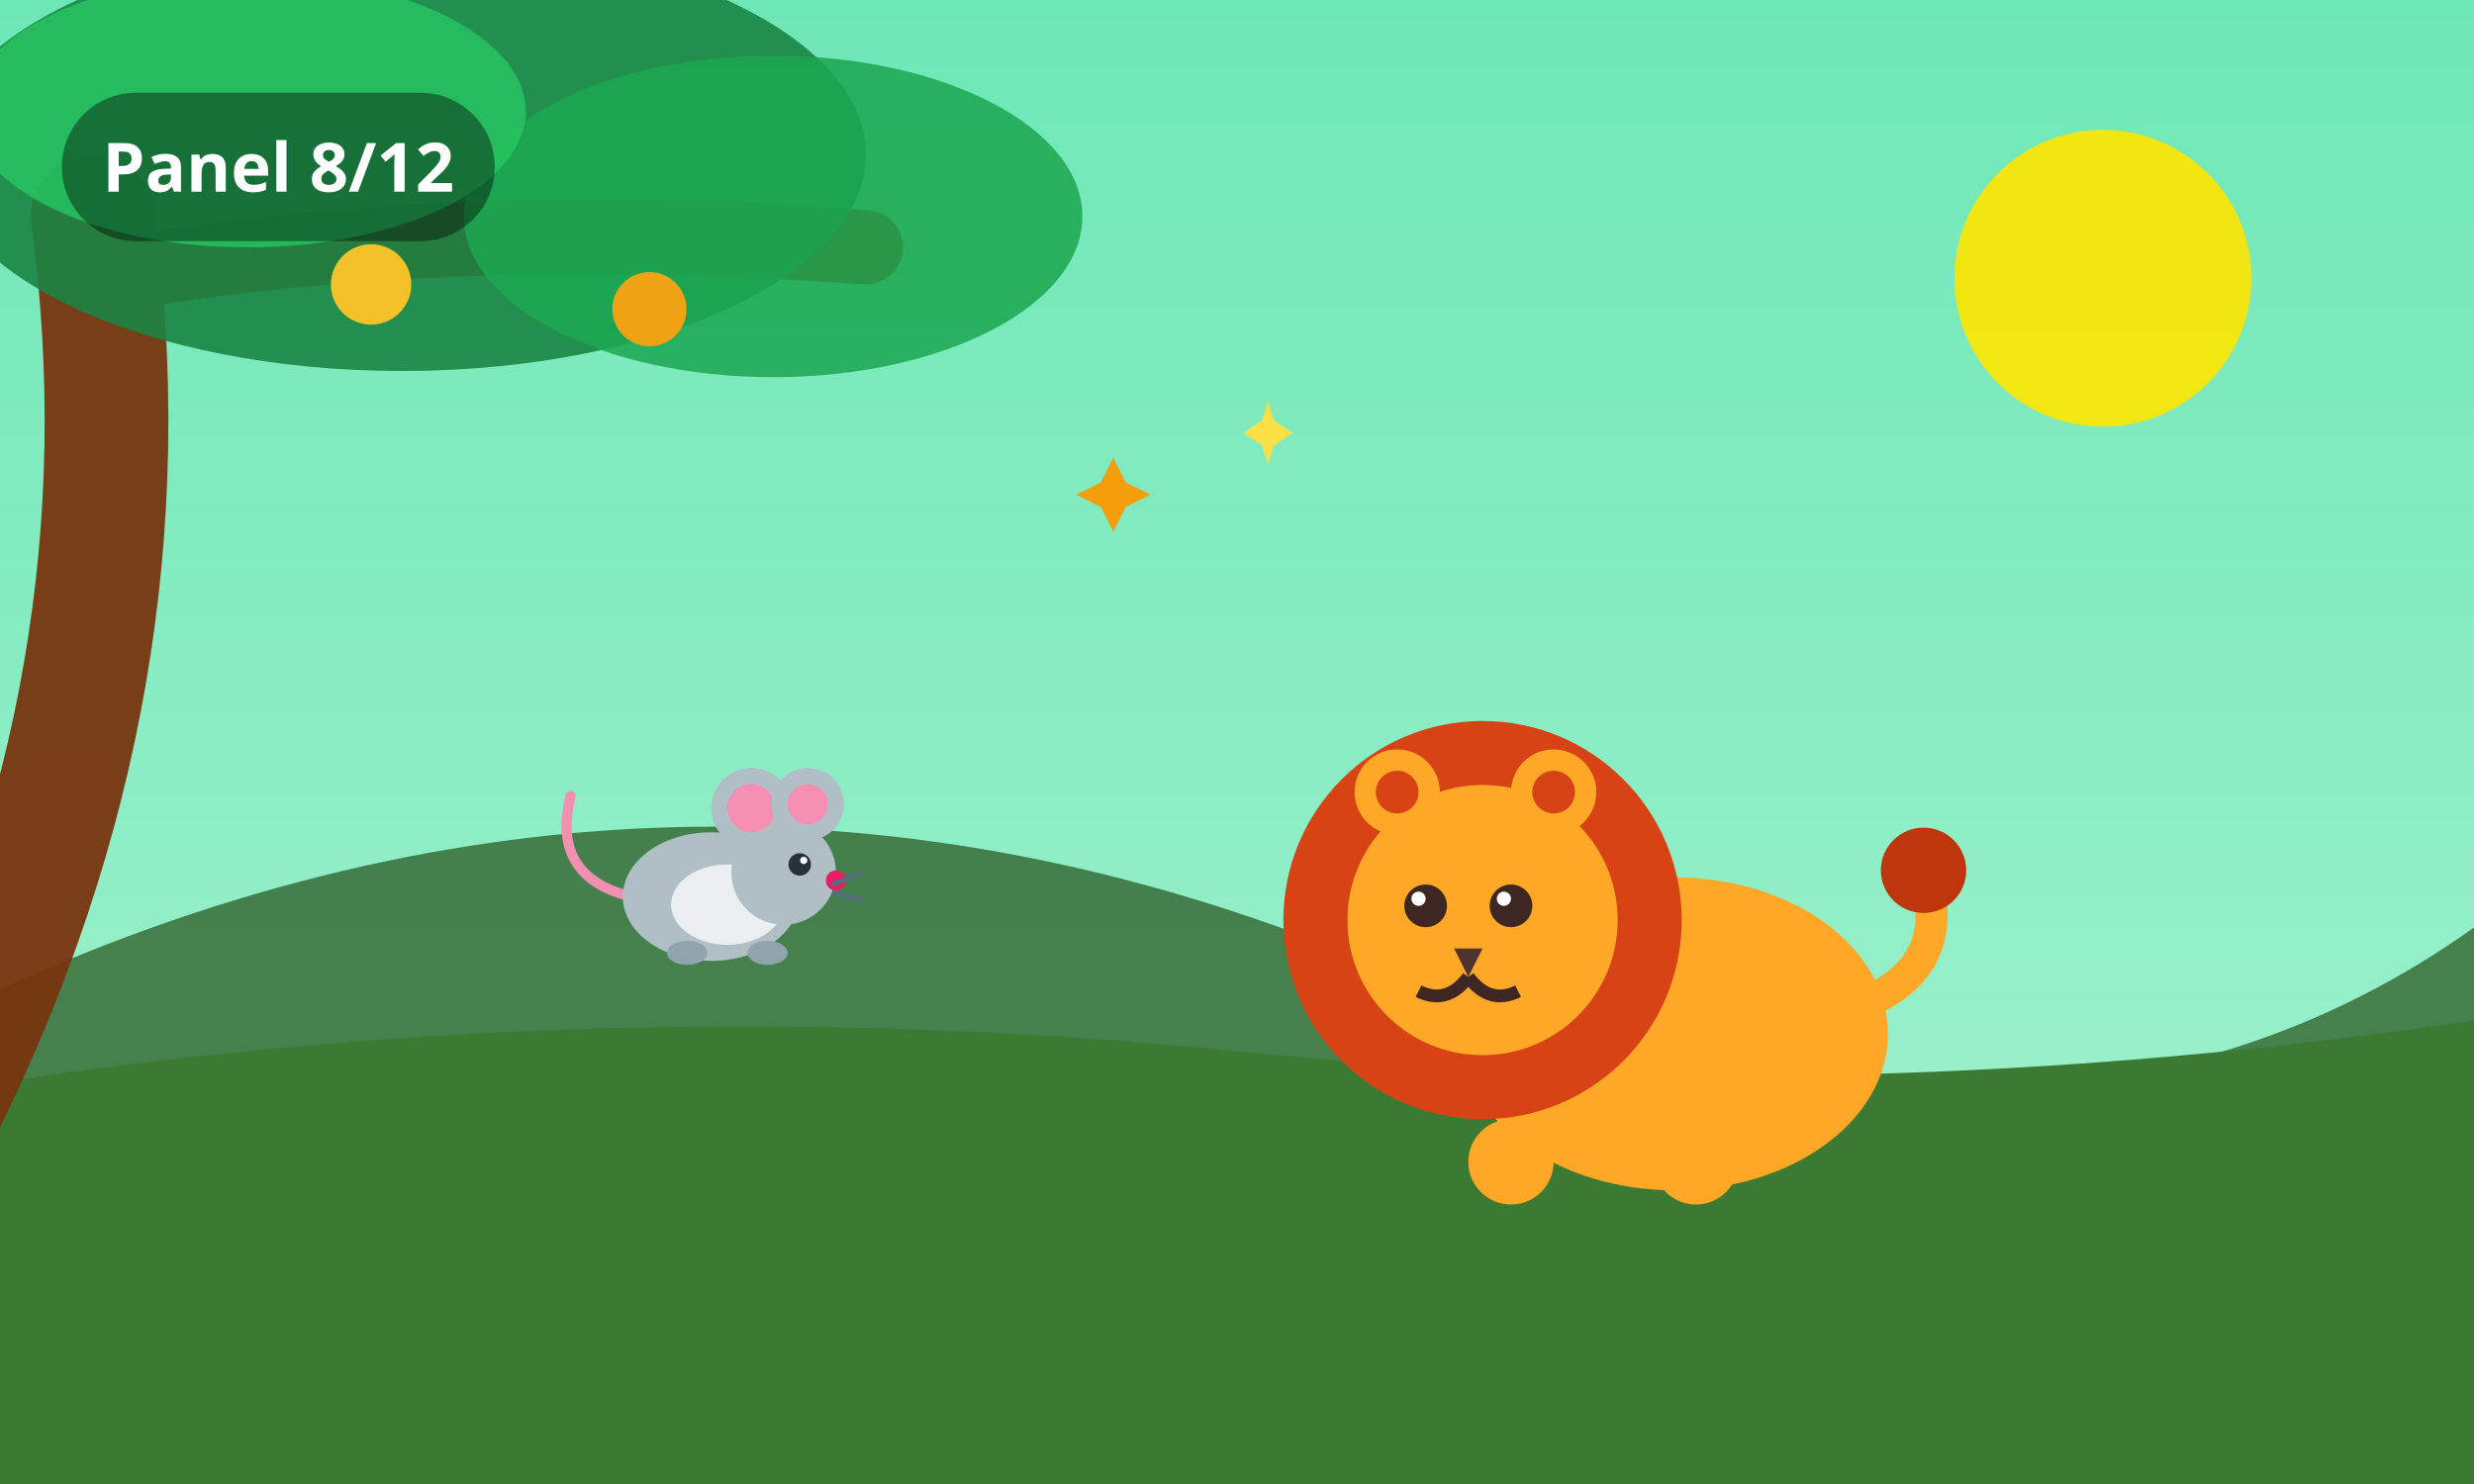
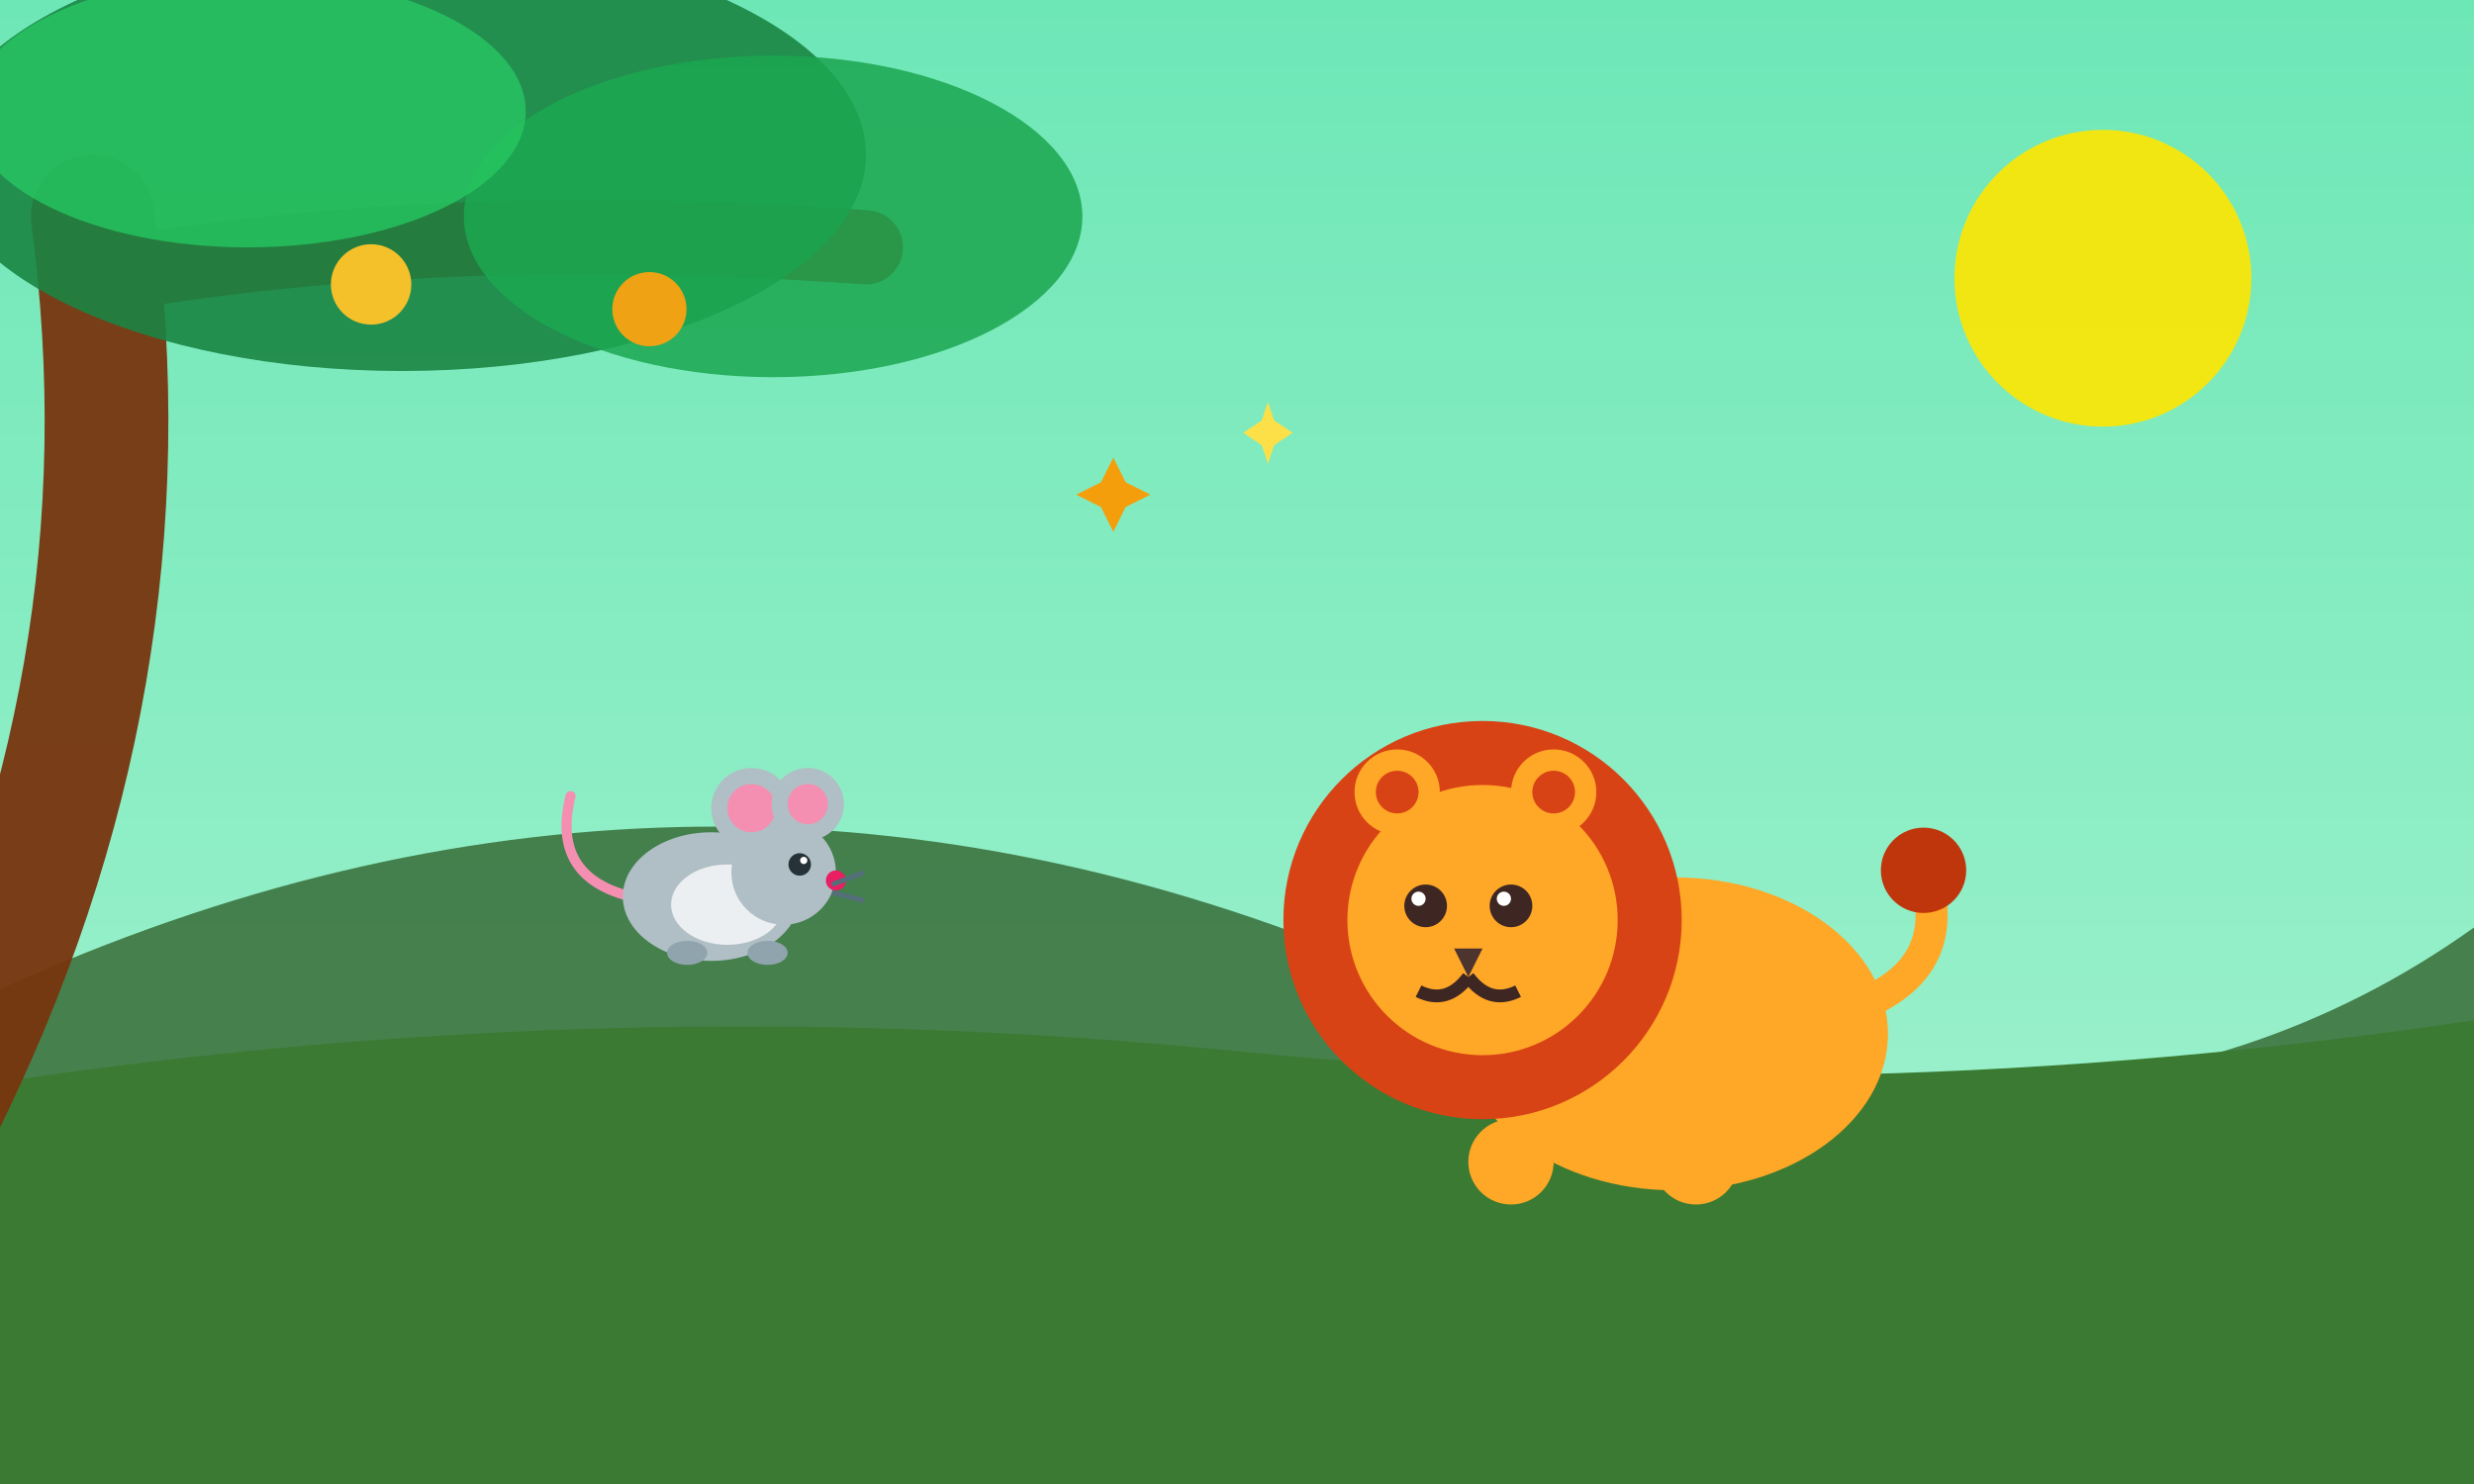
<svg xmlns="http://www.w3.org/2000/svg" viewBox="0 0 400 240" class="story-svg-canvas">
  <defs>
    <linearGradient id="skyGrad_7" x1="0%" y1="0%" x2="0%" y2="100%">
      <stop offset="0%" stop-color="#6ee7b7" />
      <stop offset="100%" stop-color="#a7f3d0" />
    </linearGradient>
  </defs>
  <rect width="400" height="240" fill="url(#skyGrad_7)" />
  <circle cx="340" cy="45" r="24" fill="#FFE600" opacity="0.9" />
  <path d="M 0 160 Q 110 110 220 155 T 400 150 L 400 240 L 0 240 Z" fill="#2B5B24" opacity="0.75" />
  <path d="M 0 175 Q 100 160 200 170 T 400 165 L 400 240 L 0 240 Z" fill="#3B7A32" />
  <g opacity="0.95">
    <path d="M-10 180 Q25 110 15 35" stroke="#78350F" stroke-width="20" fill="none" stroke-linecap="round" />
    <path d="M15 45 Q70 35 140 40" stroke="#78350F" stroke-width="12" fill="none" stroke-linecap="round" />
    <ellipse cx="65" cy="25" rx="75" ry="35" fill="#15803D" opacity="0.9" />
    <ellipse cx="125" cy="35" rx="50" ry="26" fill="#16A34A" opacity="0.85" />
    <ellipse cx="40" cy="18" rx="45" ry="22" fill="#22C55E" opacity="0.8" />
    <circle cx="60" cy="46" r="6.5" fill="#FBBF24" />
    <circle cx="105" cy="50" r="6" fill="#F59E0B" />
  </g>
  <g transform="translate(180, 80)">
    <path d="M0 -6 L2 -2 L6 0 L2 2 L0 6 L-2 2 L-6 0 L-2 -2 Z" fill="#F59E0B" />
    <path d="M25 -15 L26 -12 L29 -10 L26 -8 L25 -5 L24 -8 L21 -10 L24 -12 Z" fill="#FDE047" />
  </g>
  <g class="anim-character">
    <g transform="translate(115, 145) scale(0.65, 0.65) translate(-50, -50)">
      <path d="M30 50 Q10 45 15 25" stroke="#F48FB1" stroke-width="2.5" fill="none" stroke-linecap="round" />
      <ellipse cx="50" cy="50" rx="22" ry="16" fill="#B0BEC5" />
      <ellipse cx="54" cy="52" rx="14" ry="10" fill="#ECEFF1" />
      <circle cx="68" cy="44" r="13" fill="#B0BEC5" />
      <circle cx="60" cy="28" r="10" fill="#B0BEC5" />
      <circle cx="60" cy="28" r="6" fill="#F48FB1" />
      <circle cx="74" cy="27" r="9" fill="#B0BEC5" />
      <circle cx="74" cy="27" r="5" fill="#F48FB1" />
      <circle cx="72" cy="42" r="2.8" fill="#263238" />
      <circle cx="73" cy="41" r="0.9" fill="#FFFFFF" />
      <circle cx="81" cy="46" r="2.5" fill="#E91E63" />
      <path d="M80 47 L88 44 M80 49 L88 51" stroke="#546E7A" stroke-width="1.2" />
      <ellipse cx="44" cy="64" rx="5" ry="3" fill="#90A4AE" />
      <ellipse cx="64" cy="64" rx="5" ry="3" fill="#90A4AE" />
    </g>
  </g>
  <g class="anim-character">
    <g transform="translate(265, 158) scale(-1.15, 1.15) translate(-50, -50)">
      <path d="M22 55 Q5 50 10 35" stroke="#FFA726" stroke-width="4.5" fill="none" stroke-linecap="round" />
      <circle cx="10" cy="35" r="6" fill="#BF360C" />
      <ellipse cx="45" cy="58" rx="30" ry="22" fill="#FFA726" />
      <circle cx="72" cy="42" r="28" fill="#D84315" />
      <circle cx="72" cy="42" r="19" fill="#FFA726" />
      <circle cx="62" cy="24" r="6" fill="#FFA726" />
      <circle cx="62" cy="24" r="3" fill="#D84315" />
      <circle cx="84" cy="24" r="6" fill="#FFA726" />
      <circle cx="84" cy="24" r="3" fill="#D84315" />
      <circle cx="68" cy="40" r="3" fill="#3E2723" />
      <circle cx="69" cy="39" r="1" fill="#FFFFFF" />
      <circle cx="80" cy="40" r="3" fill="#3E2723" />
      <circle cx="81" cy="39" r="1" fill="#FFFFFF" />
      <polygon points="72,46 76,46 74,50" fill="#4E342E" />
      <path d="M74 50 Q71 54 67 52 M74 50 Q77 54 81 52" stroke="#3E2723" stroke-width="1.8" fill="none" />
      <circle cx="42" cy="76" r="6" fill="#FFA726" />
      <circle cx="68" cy="76" r="6" fill="#FFA726" />
    </g>
  </g>
-   <g transform="translate(10, 15)">
-     <rect width="70" height="24" rx="12" fill="rgba(0,0,0,0.4)" />
-     <text x="35" y="16" fill="#FFFFFF" font-family="'Nunito', sans-serif" font-size="11" font-weight="700" text-anchor="middle">
-             Panel 8/12
-           </text>
-   </g>
</svg>
